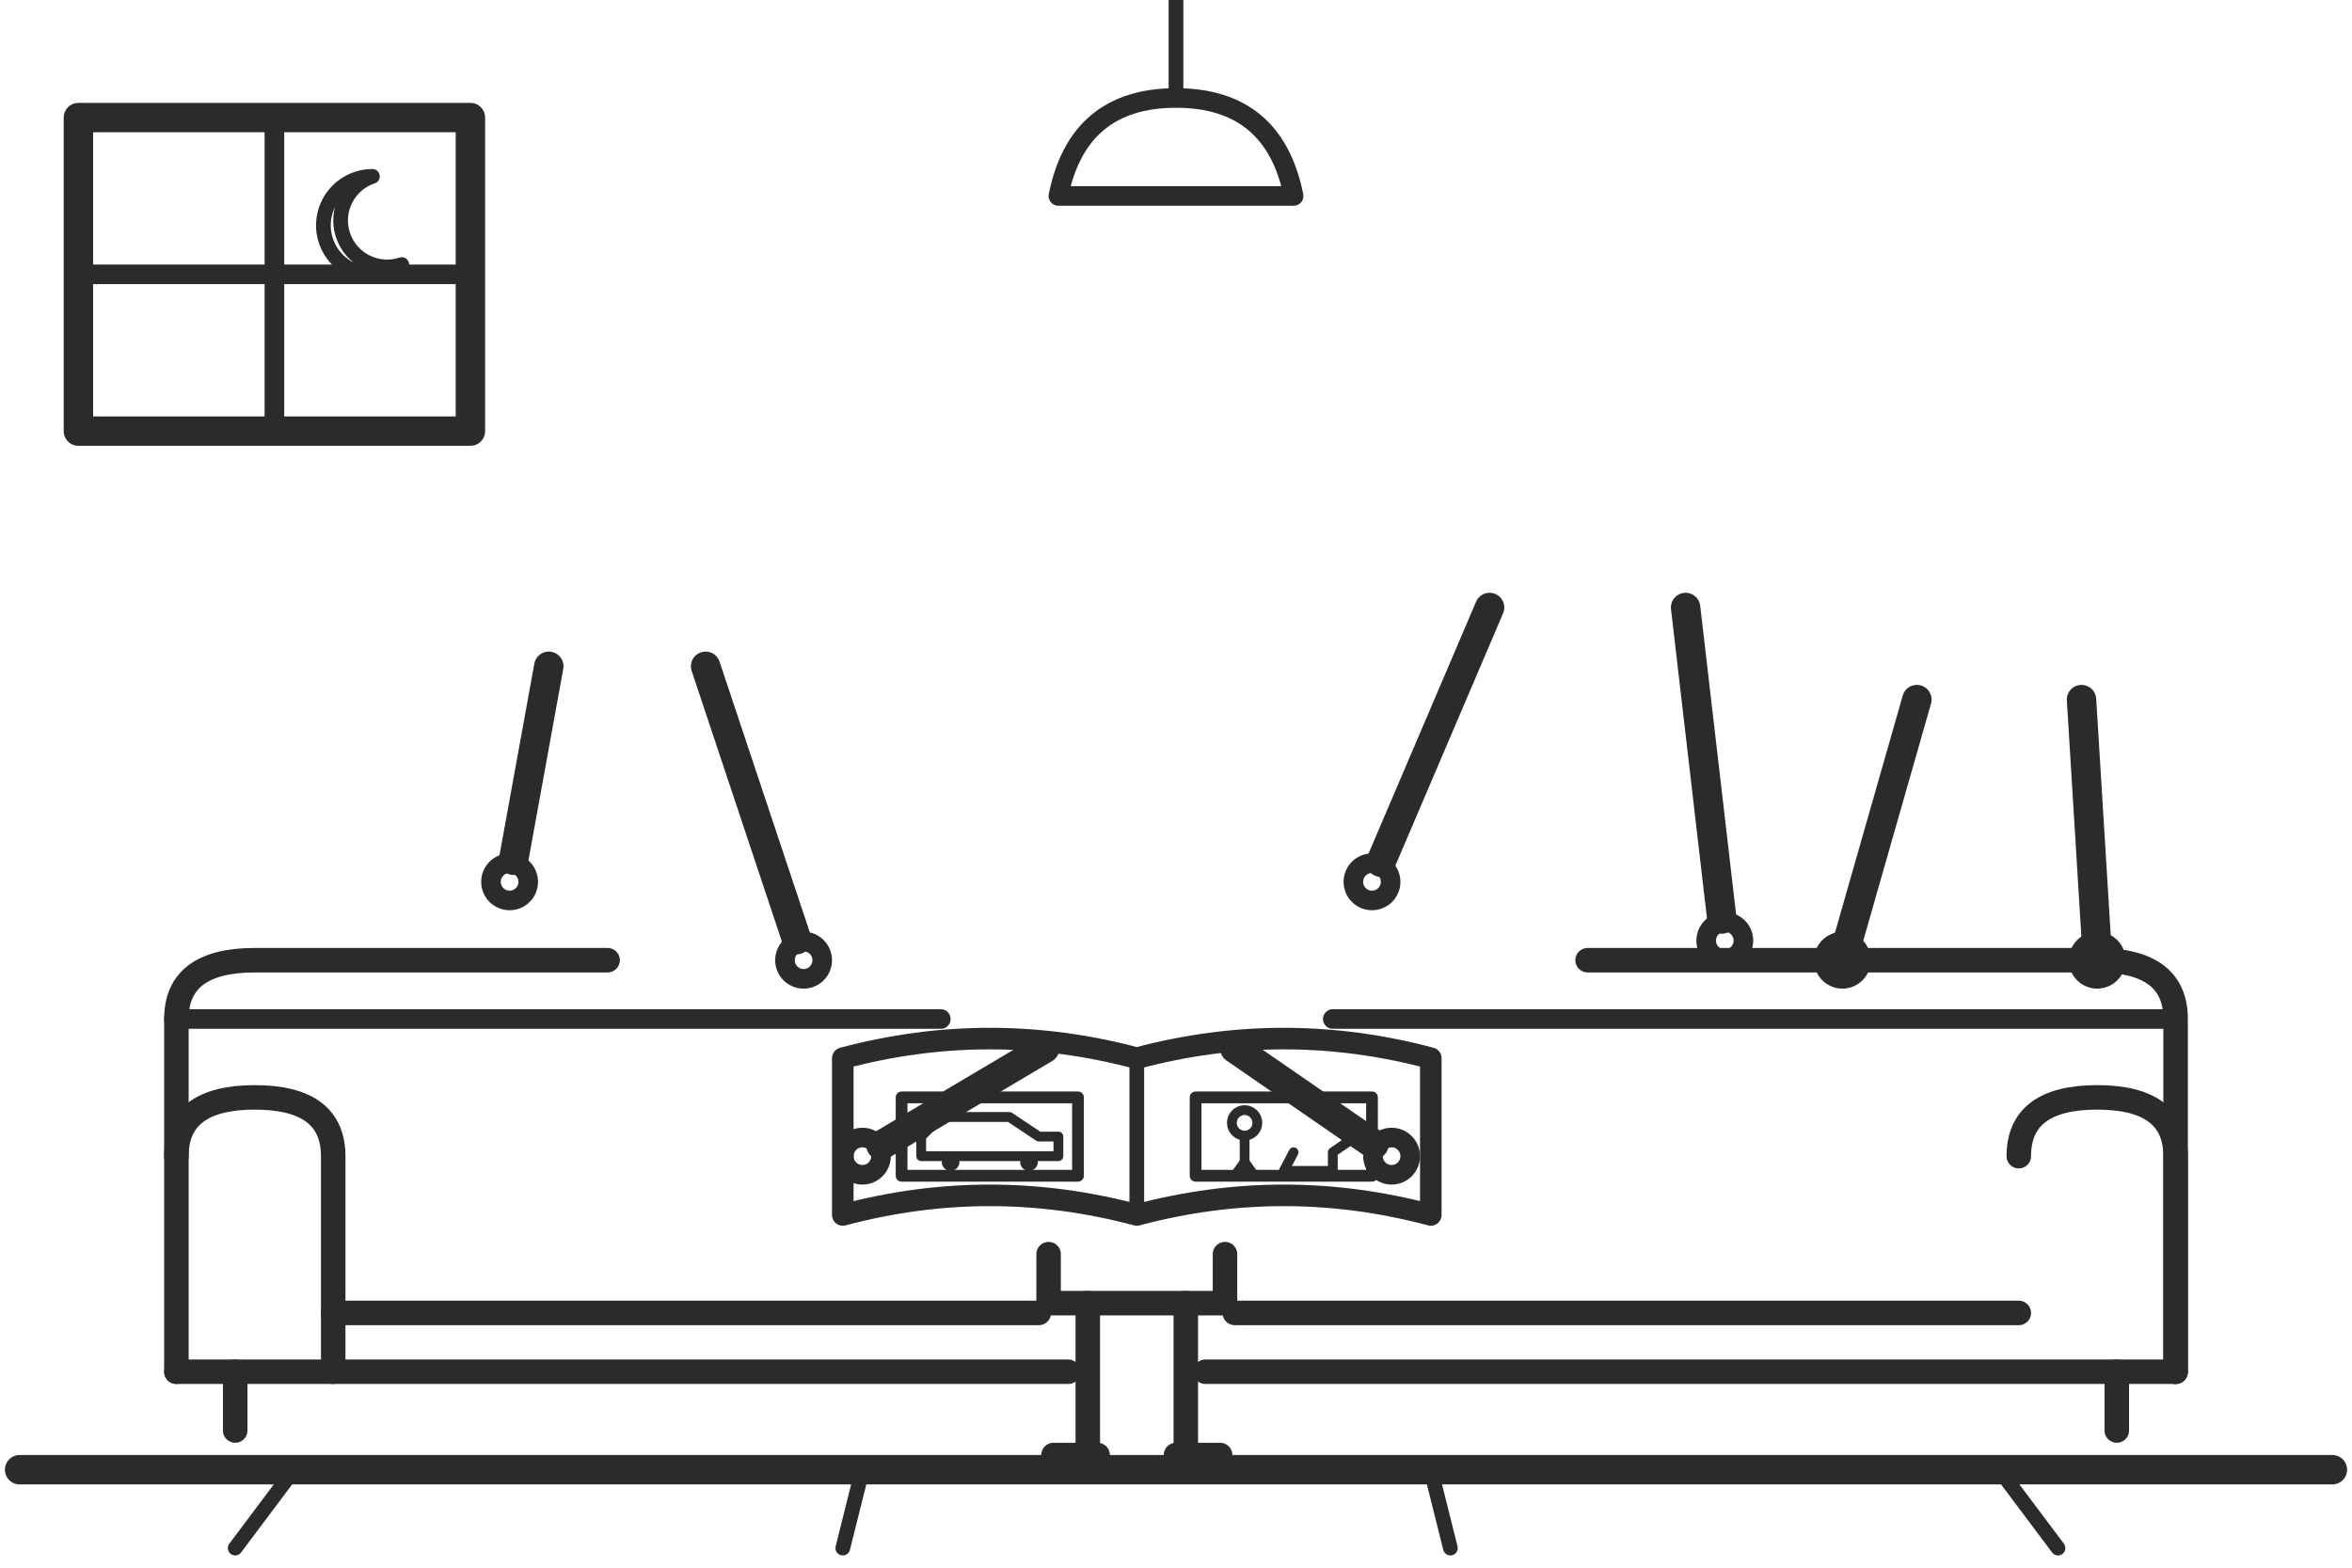
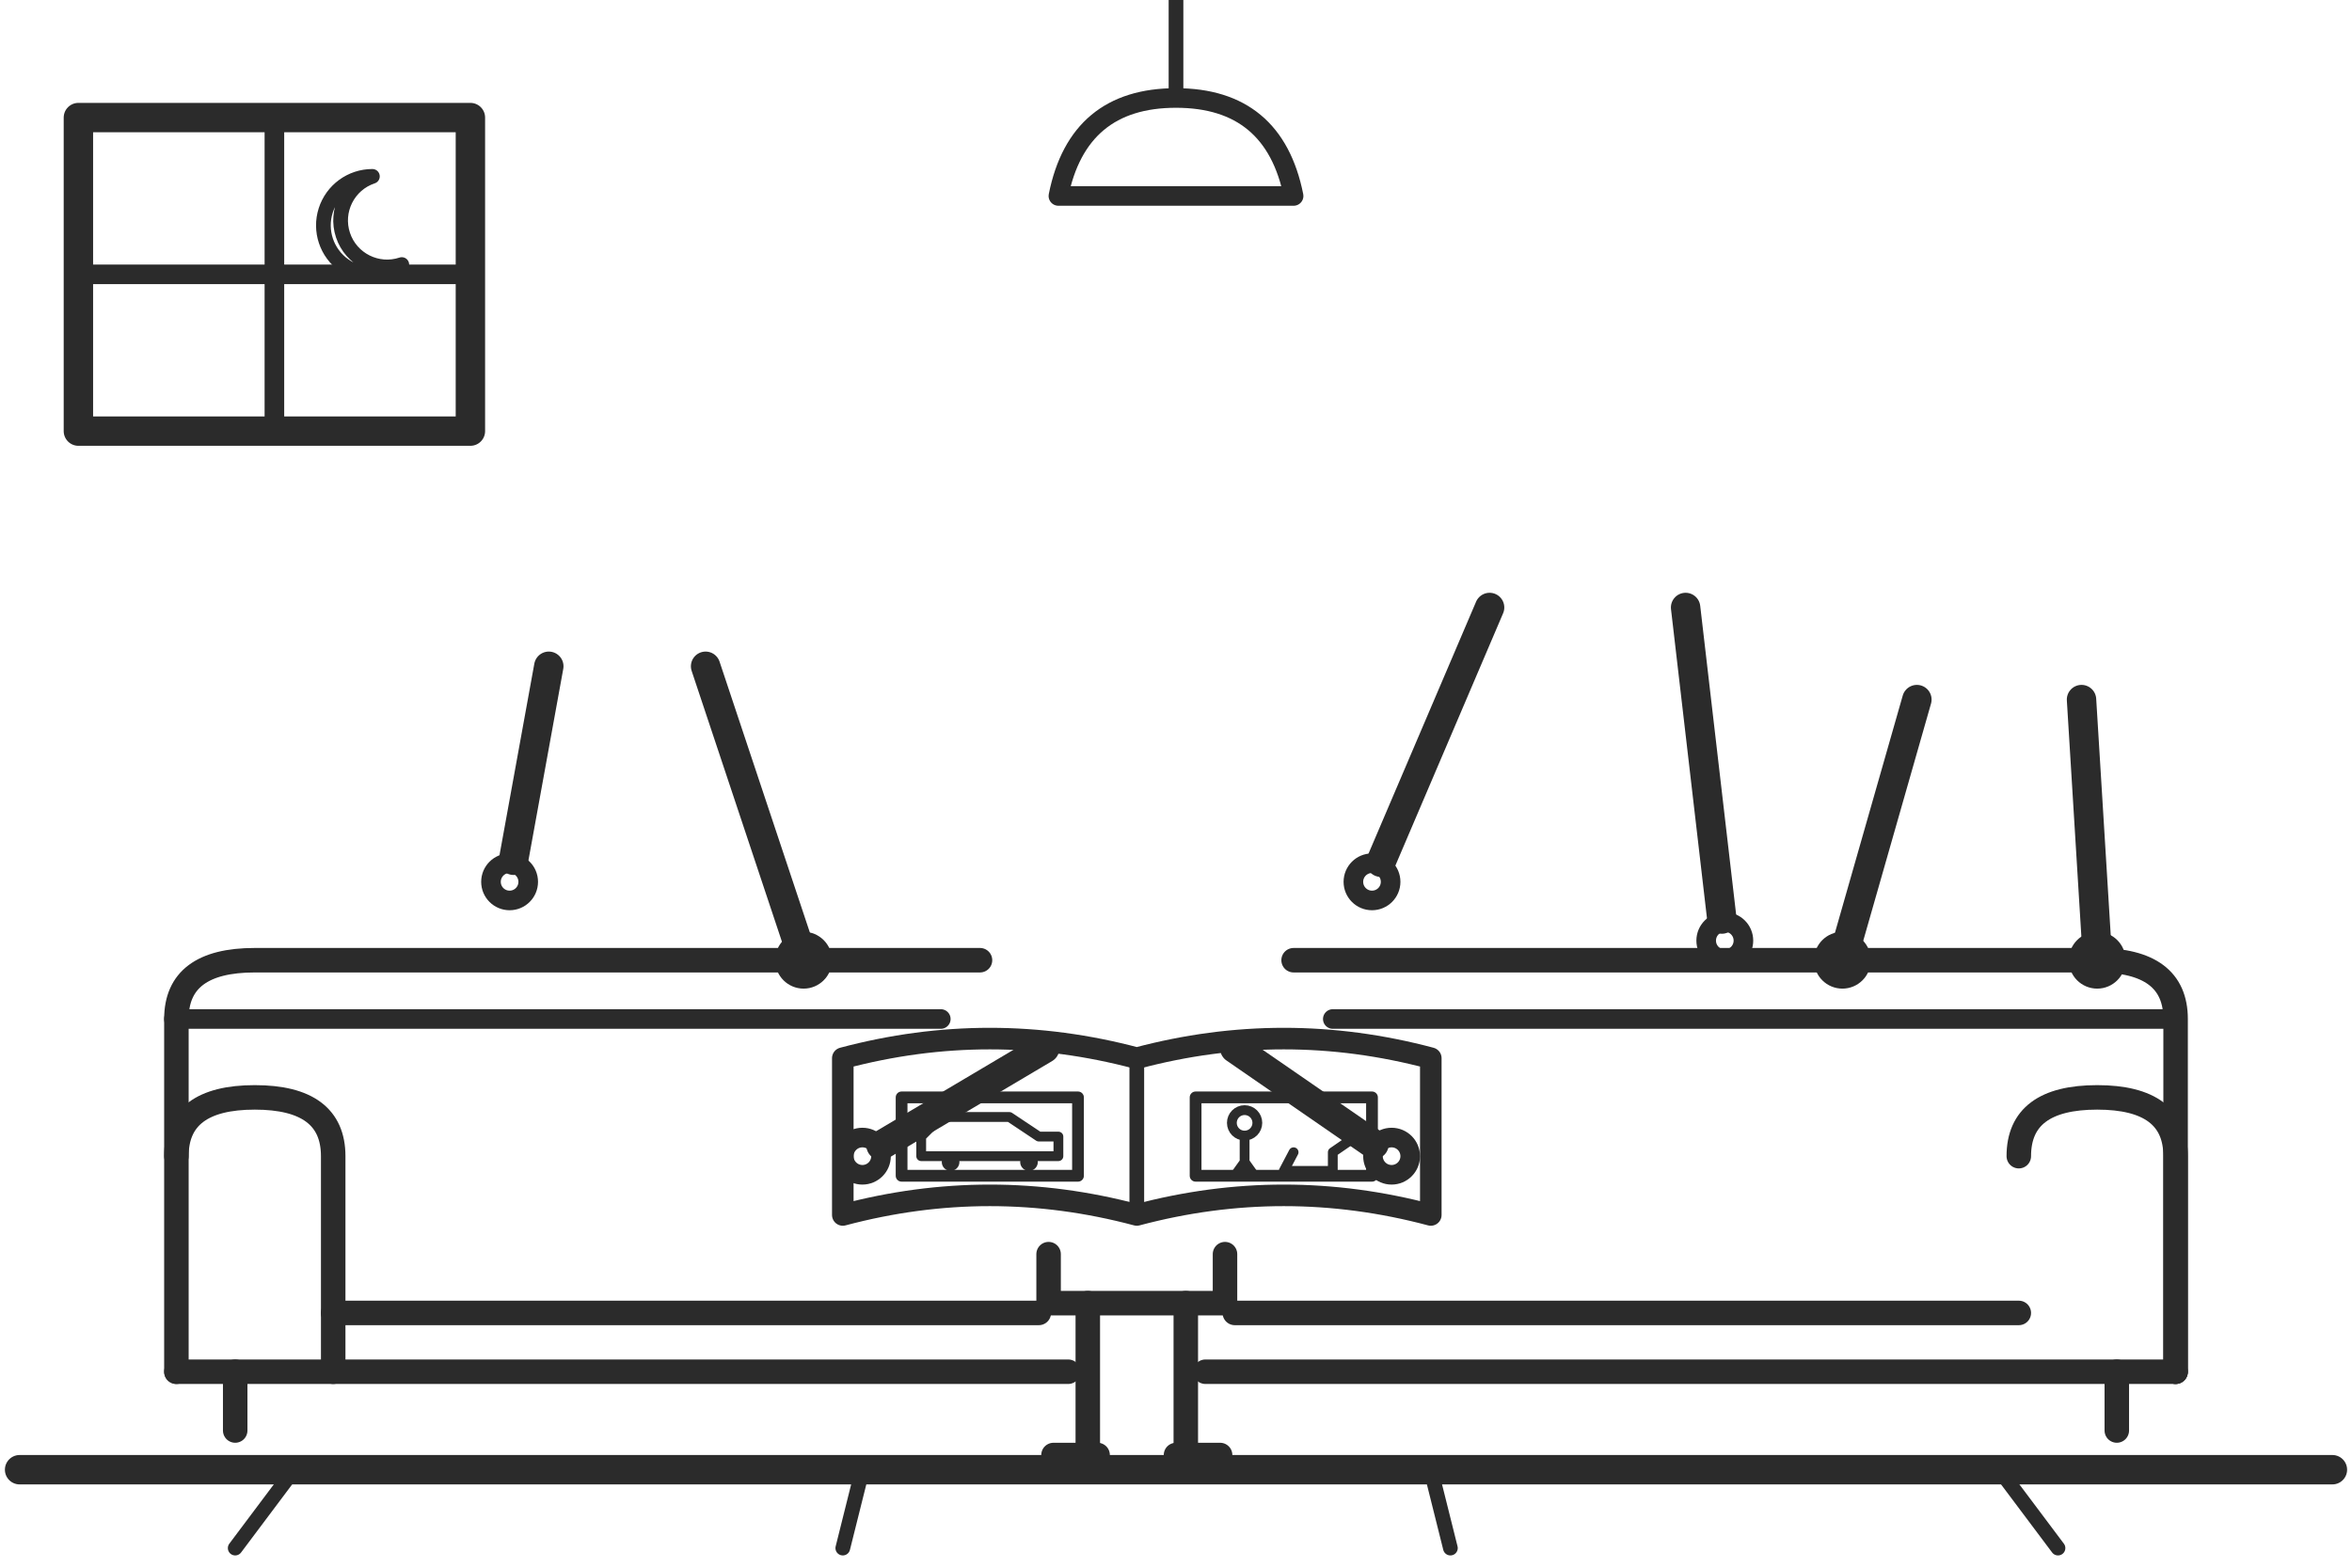
<svg xmlns="http://www.w3.org/2000/svg" viewBox="0 0 240 160">
  <defs>
    <clipPath id="L33-c1">
-       <path d="M0 0 H90 V104 H0 Z" clip-rule="evenodd" />
+       <path d="M0 0 H90 V98 H0 Z" clip-rule="evenodd" />
    </clipPath>
    <clipPath id="L33-c2">
-       <path d="M136 0 H240 V104 H136 Z" clip-rule="evenodd" />
+       <path d="M136 0 H240 V98 H136 Z" clip-rule="evenodd" />
    </clipPath>
    <clipPath id="L33-c3">
      <path d="M90 0 H142 V128 H90 Z M86 106 H146 V124 H86 Z" clip-rule="evenodd" />
    </clipPath>
  </defs>
  <g fill="none" stroke="#2b2b2b" stroke-width="3" stroke-linecap="round" stroke-linejoin="round">
    <path d="M120 0 V10" stroke-width="1.5" />
    <path d="M108 20 Q110 10 120 10 Q130 10 132 20 Z" stroke-width="2" />
    <path d="M8 12 H48 V44 H8 Z" />
    <path d="M28 12 V44 M8 28 H48" stroke-width="2" />
    <path d="M38 18 A5 5 0 1 0 41 27 A4 4 0 1 1 38 18 Z" stroke-width="1.5" />
    <g clip-path="url(#L33-c1)">
      <use href="#anna-noarms" x="44" y="34" width="40" height="100" />
    </g>
    <path d="M56 68 L52.4 87.8" />
    <circle cx="52" cy="90" r="1.9" stroke-width="2" />
    <path d="M72 68 L81.3 95.9" />
    <circle cx="82" cy="98" r="1.9" stroke-width="2" />
    <g clip-path="url(#L33-c2)">
      <use href="#wang-noarms" x="142" y="32" width="40" height="100" />
    </g>
    <path d="M152 62 L140.9 88" />
    <circle cx="140" cy="90" r="1.9" stroke-width="2" />
    <path d="M172 62 L175.7 93.8" />
    <circle cx="176" cy="96" r="1.9" stroke-width="2" />
    <g clip-path="url(#L33-c2)">
      <use href="#misha-noarms" x="184" y="22" width="40" height="100" />
    </g>
    <path d="M195.6 71.4 L188.6 95.9" />
    <circle cx="188" cy="98" r="1.9" stroke-width="2" />
    <path d="M212.4 71.4 L213.9 95.8" />
    <circle cx="214" cy="98" r="1.9" stroke-width="2" />
    <g clip-path="url(#L33-c3)">
      <use href="#babushka-noarms" x="96" y="62" width="40" height="100" />
    </g>
    <path d="M106.6 107 L89.9 116.9" />
    <circle cx="88" cy="118" r="1.9" stroke-width="2" />
    <path d="M126 107 L140.2 116.8" />
    <circle cx="142" cy="118" r="1.9" stroke-width="2" />
    <path d="M107 128 V133 H125 V128" stroke-width="2.5" />
    <path d="M111 133 V147.5 M121 133 V147.5" stroke-width="2.5" />
    <path d="M107.5 148.5 H112 M120 148.5 H124.5" stroke-width="2.5" />
    <path d="M86 108 Q101 104 116 108 Q131 104 146 108 V124 Q131 120 116 124 Q101 120 86 124 Z" stroke-width="2.2" />
    <path d="M116 108 V124" stroke-width="1.5" />
    <path d="M92 112 H110 V120 H92 Z M122 112 H140 V120 H122 Z" stroke-width="1.2" />
    <path d="M94 118 V116 L96 114 H103 L106 116 H108 V118 Z" stroke-width="1" />
    <circle cx="97" cy="118.6" r="0.9" fill="#2b2b2b" stroke="none" />
    <circle cx="105" cy="118.6" r="0.9" fill="#2b2b2b" stroke="none" />
    <circle cx="127" cy="114.6" r="1.3" stroke-width="1" />
    <path d="M127 116 V118.6 M126 120 L127 118.6 L128 120 M131 119.5 H136 M131 119.5 L132 117.6 M136 119.5 V117.6 L137.6 116.5" stroke-width="1" />
-     <path d="M18 104 Q18 98 26 98 H62 M162 98 H214 Q222 98 222 104 V140" stroke-width="2.5" />
+     <path d="M18 104 Q18 98 26 98 H100 M132 98 H214 Q222 98 222 104 V140" stroke-width="2.5" />
    <path d="M18 104 V140" stroke-width="2.5" />
    <path d="M18 104 H96 M136 104 H222" stroke-width="2" />
    <path d="M18 118 Q18 112 26 112 Q34 112 34 118 V140 M206 118 Q206 112 214 112 Q222 112 222 118 V140" stroke-width="2.5" />
    <path d="M34 134 H106 M126 134 H206" stroke-width="2.5" />
    <path d="M18 140 H109 M123 140 H222" stroke-width="2.5" />
    <path d="M24 140 V146 M216 140 V146" stroke-width="2.5" />
    <path d="M2 150 H238" />
    <path d="M30 150 L24 158 M88 150 L86 158 M146 150 L148 158 M204 150 L210 158" stroke-width="1.5" />
  </g>
</svg>
